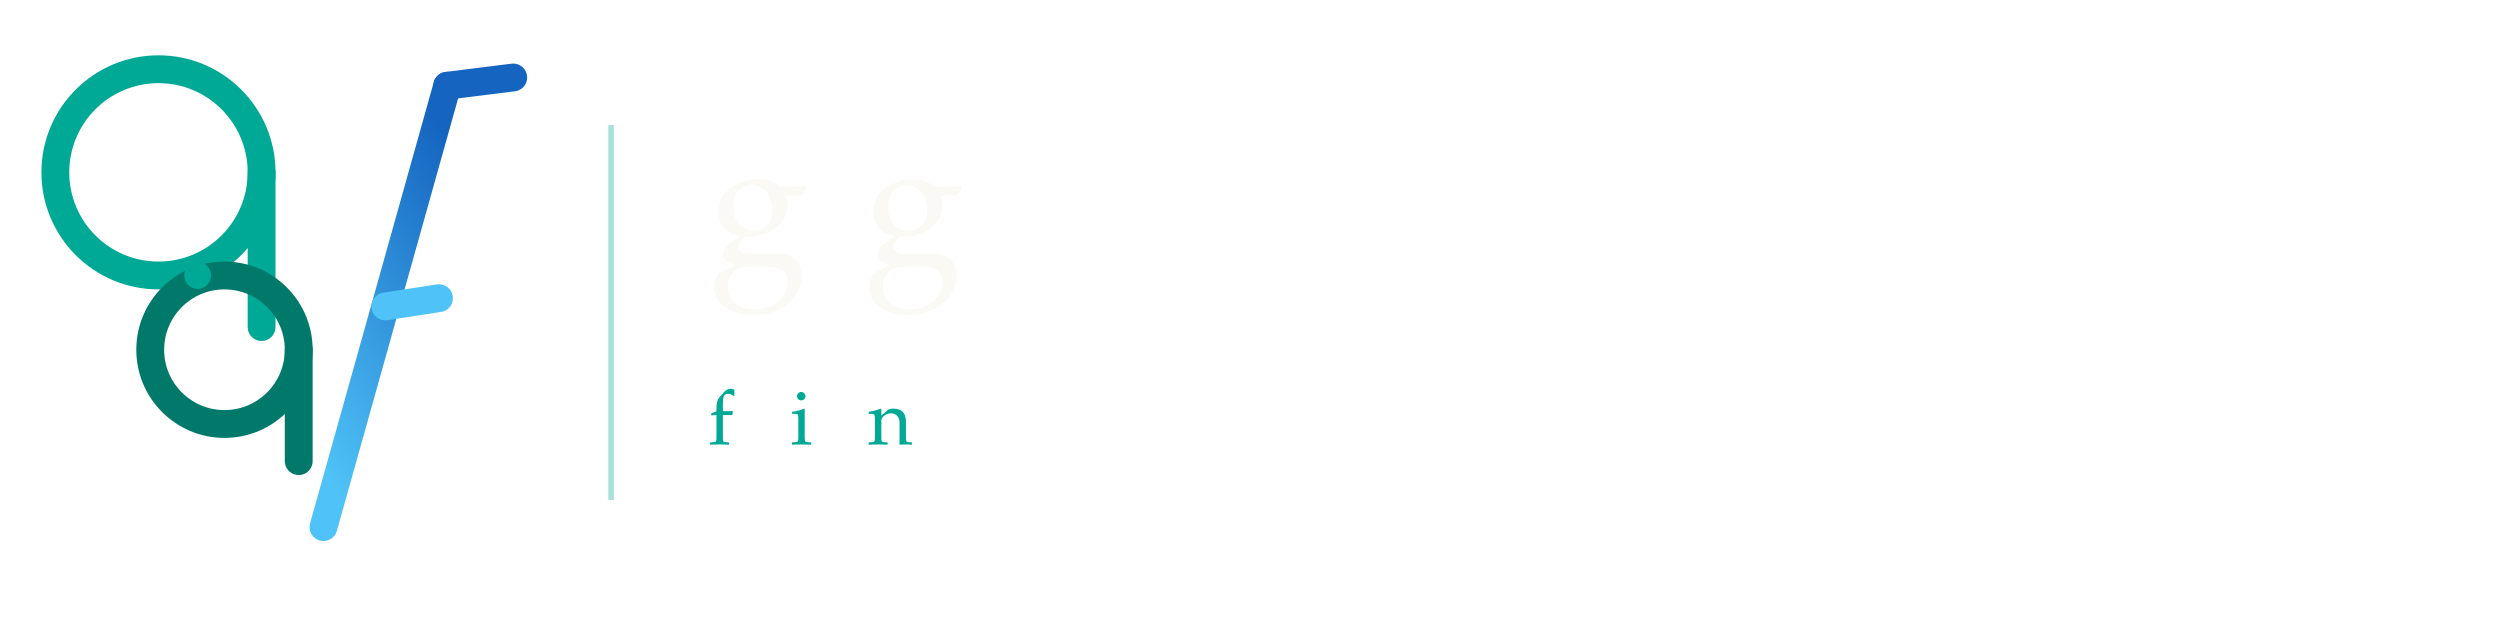
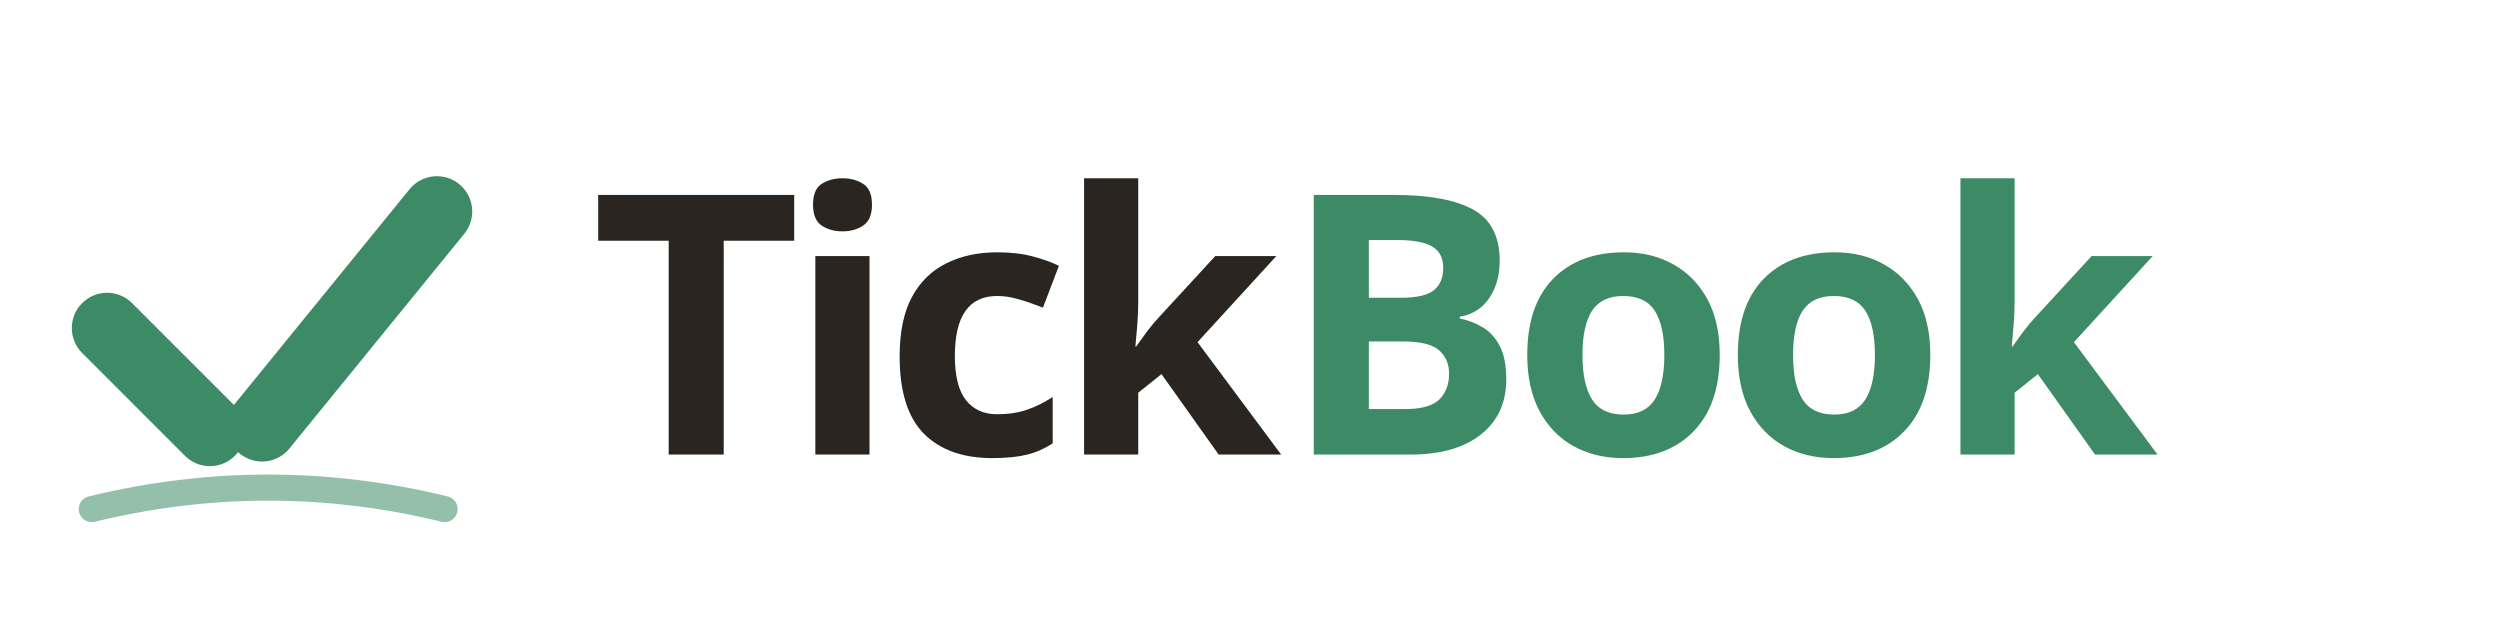
- <svg xmlns="http://www.w3.org/2000/svg" width="220" height="55" viewBox="0 0 360 90">
-   <defs>
-     <linearGradient id="fstem-nav" x1="0.3" y1="1" x2="0.7" y2="0">
-       <stop offset="0%" stop-color="#4FC3F7" />
-       <stop offset="100%" stop-color="#1565C0" />
-     </linearGradient>
-     <linearGradient id="wl-nav" x1="0" y1="0" x2="1" y2="0">
-       <stop offset="0%" stop-color="#4FC3F7" />
-       <stop offset="100%" stop-color="#1565C0" />
-     </linearGradient>
-   </defs>
-   <g transform="translate(5, 7) scale(0.297)" stroke-width="13.5" stroke-linecap="round">
-     <circle cx="60" cy="60" r="50" fill="none" stroke="#00A896" />
-     <line x1="110" y1="60" x2="110" y2="135" stroke="#00A896" />
-     <circle cx="92" cy="146" r="36" fill="none" stroke="#00796B" />
-     <line x1="128" y1="146" x2="128" y2="200" stroke="#00796B" />
-     <circle cx="79" cy="110" r="6.5" fill="#00A896" stroke="none" />
-     <line x1="140" y1="232" x2="200" y2="18" stroke="url(#fstem-nav)" />
-     <line x1="200" y1="18" x2="232" y2="14" stroke="#1565C0" />
-     <line x1="170" y1="125" x2="196" y2="121" stroke="#4FC3F7" />
+ <svg xmlns="http://www.w3.org/2000/svg" width="220" height="55" viewBox="0 0 220 55">
+   <g transform="translate(2 7) scale(1.35)" fill="none" stroke-linecap="round" stroke-linejoin="round">
+     <path d="M5.5 16.2 L12.2 22.9" stroke="#3d8a66" stroke-width="4.6" />
+     <path d="M15.6 22.6 L27 8.6" stroke="#3d8a66" stroke-width="4.6" />
+     <path d="M4.5 28 Q 16 25.2 27.5 28" stroke="#3d8a66" stroke-width="1.7" opacity="0.55" />
  </g>
-   <line x1="88" y1="18" x2="88" y2="72" stroke="#00A896" stroke-width="0.8" opacity="0.35" />
-   <text x="102" y="38" text-anchor="start" font-family="'Palatino Linotype', Palatino, Georgia, serif" font-size="26" fill="#FAF9F5" letter-spacing="8">gg</text>
-   <line x1="102" y1="48" x2="178" y2="48" stroke="url(#wl-nav)" stroke-width="1.2" />
-   <text x="102" y="64" text-anchor="start" font-family="'Palatino Linotype', Palatino, Georgia, serif" font-size="11" fill="#00A896" letter-spacing="8">fin</text>
+   <text x="52" y="40" font-family="Geist, 'Segoe UI', system-ui, sans-serif" font-size="32" font-weight="800" letter-spacing="-0.04em" fill="#2a2520">Tick<tspan fill="#3d8a66">Book</tspan>
+   </text>
</svg>
